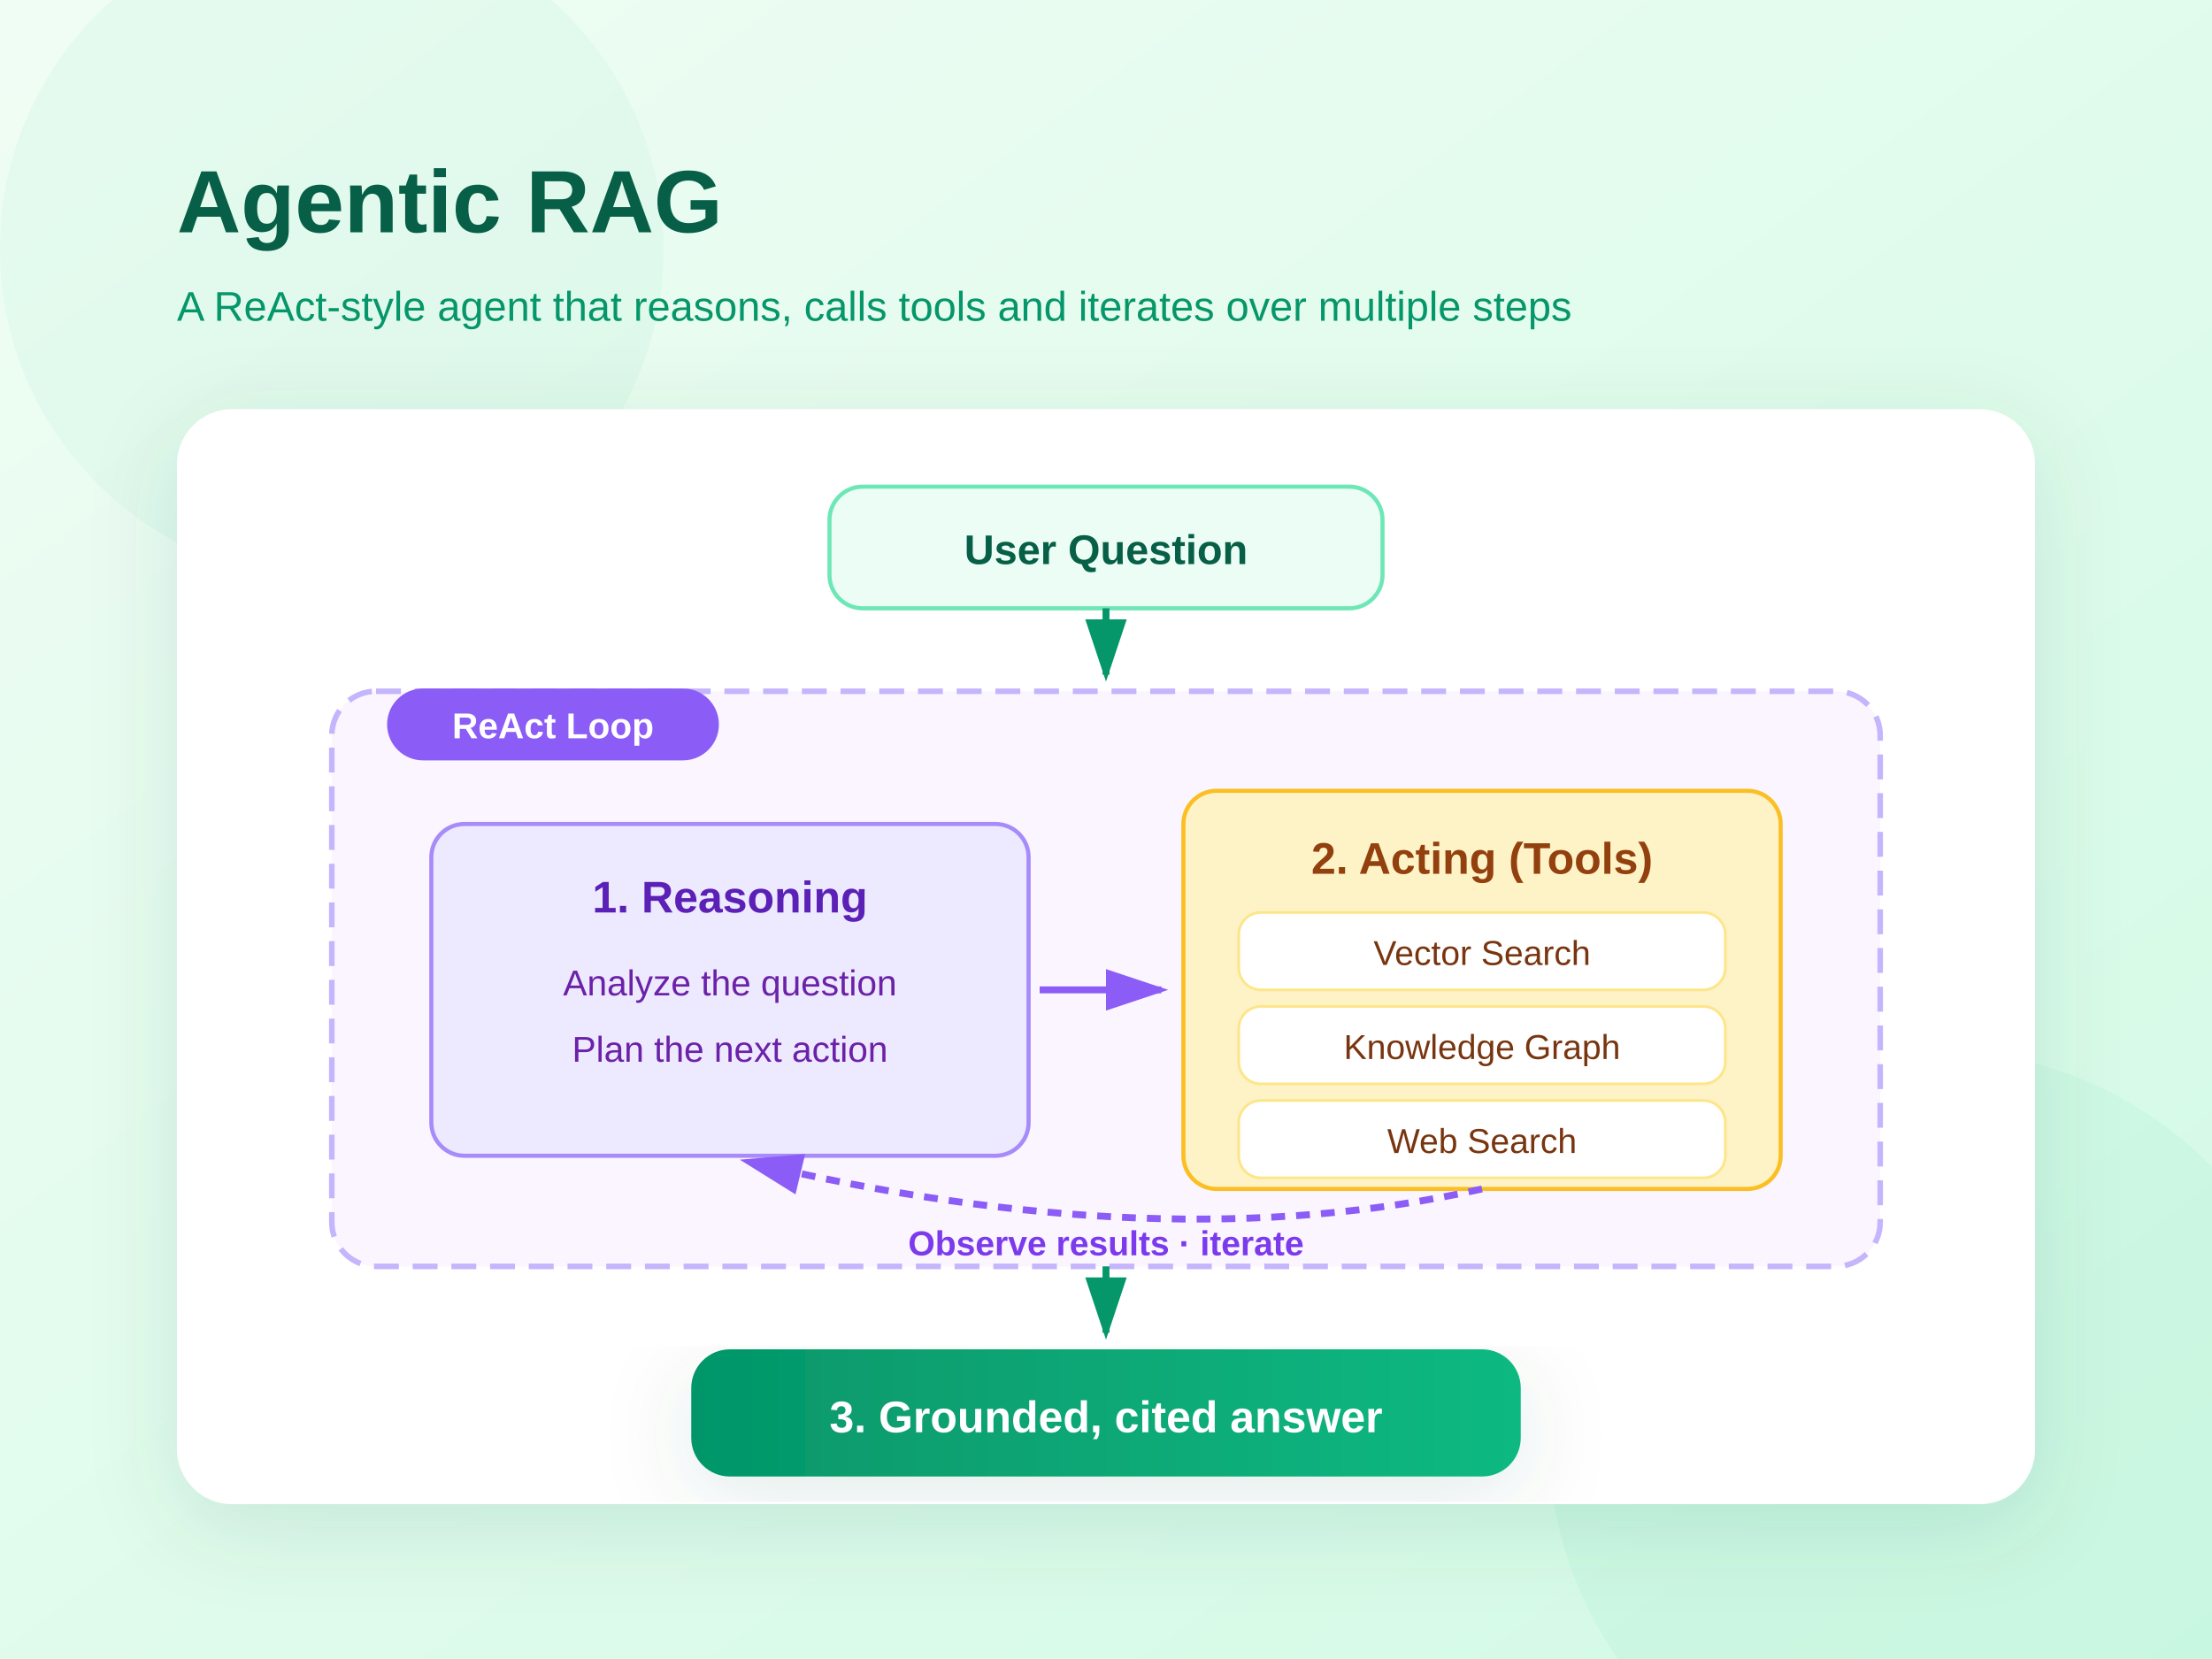
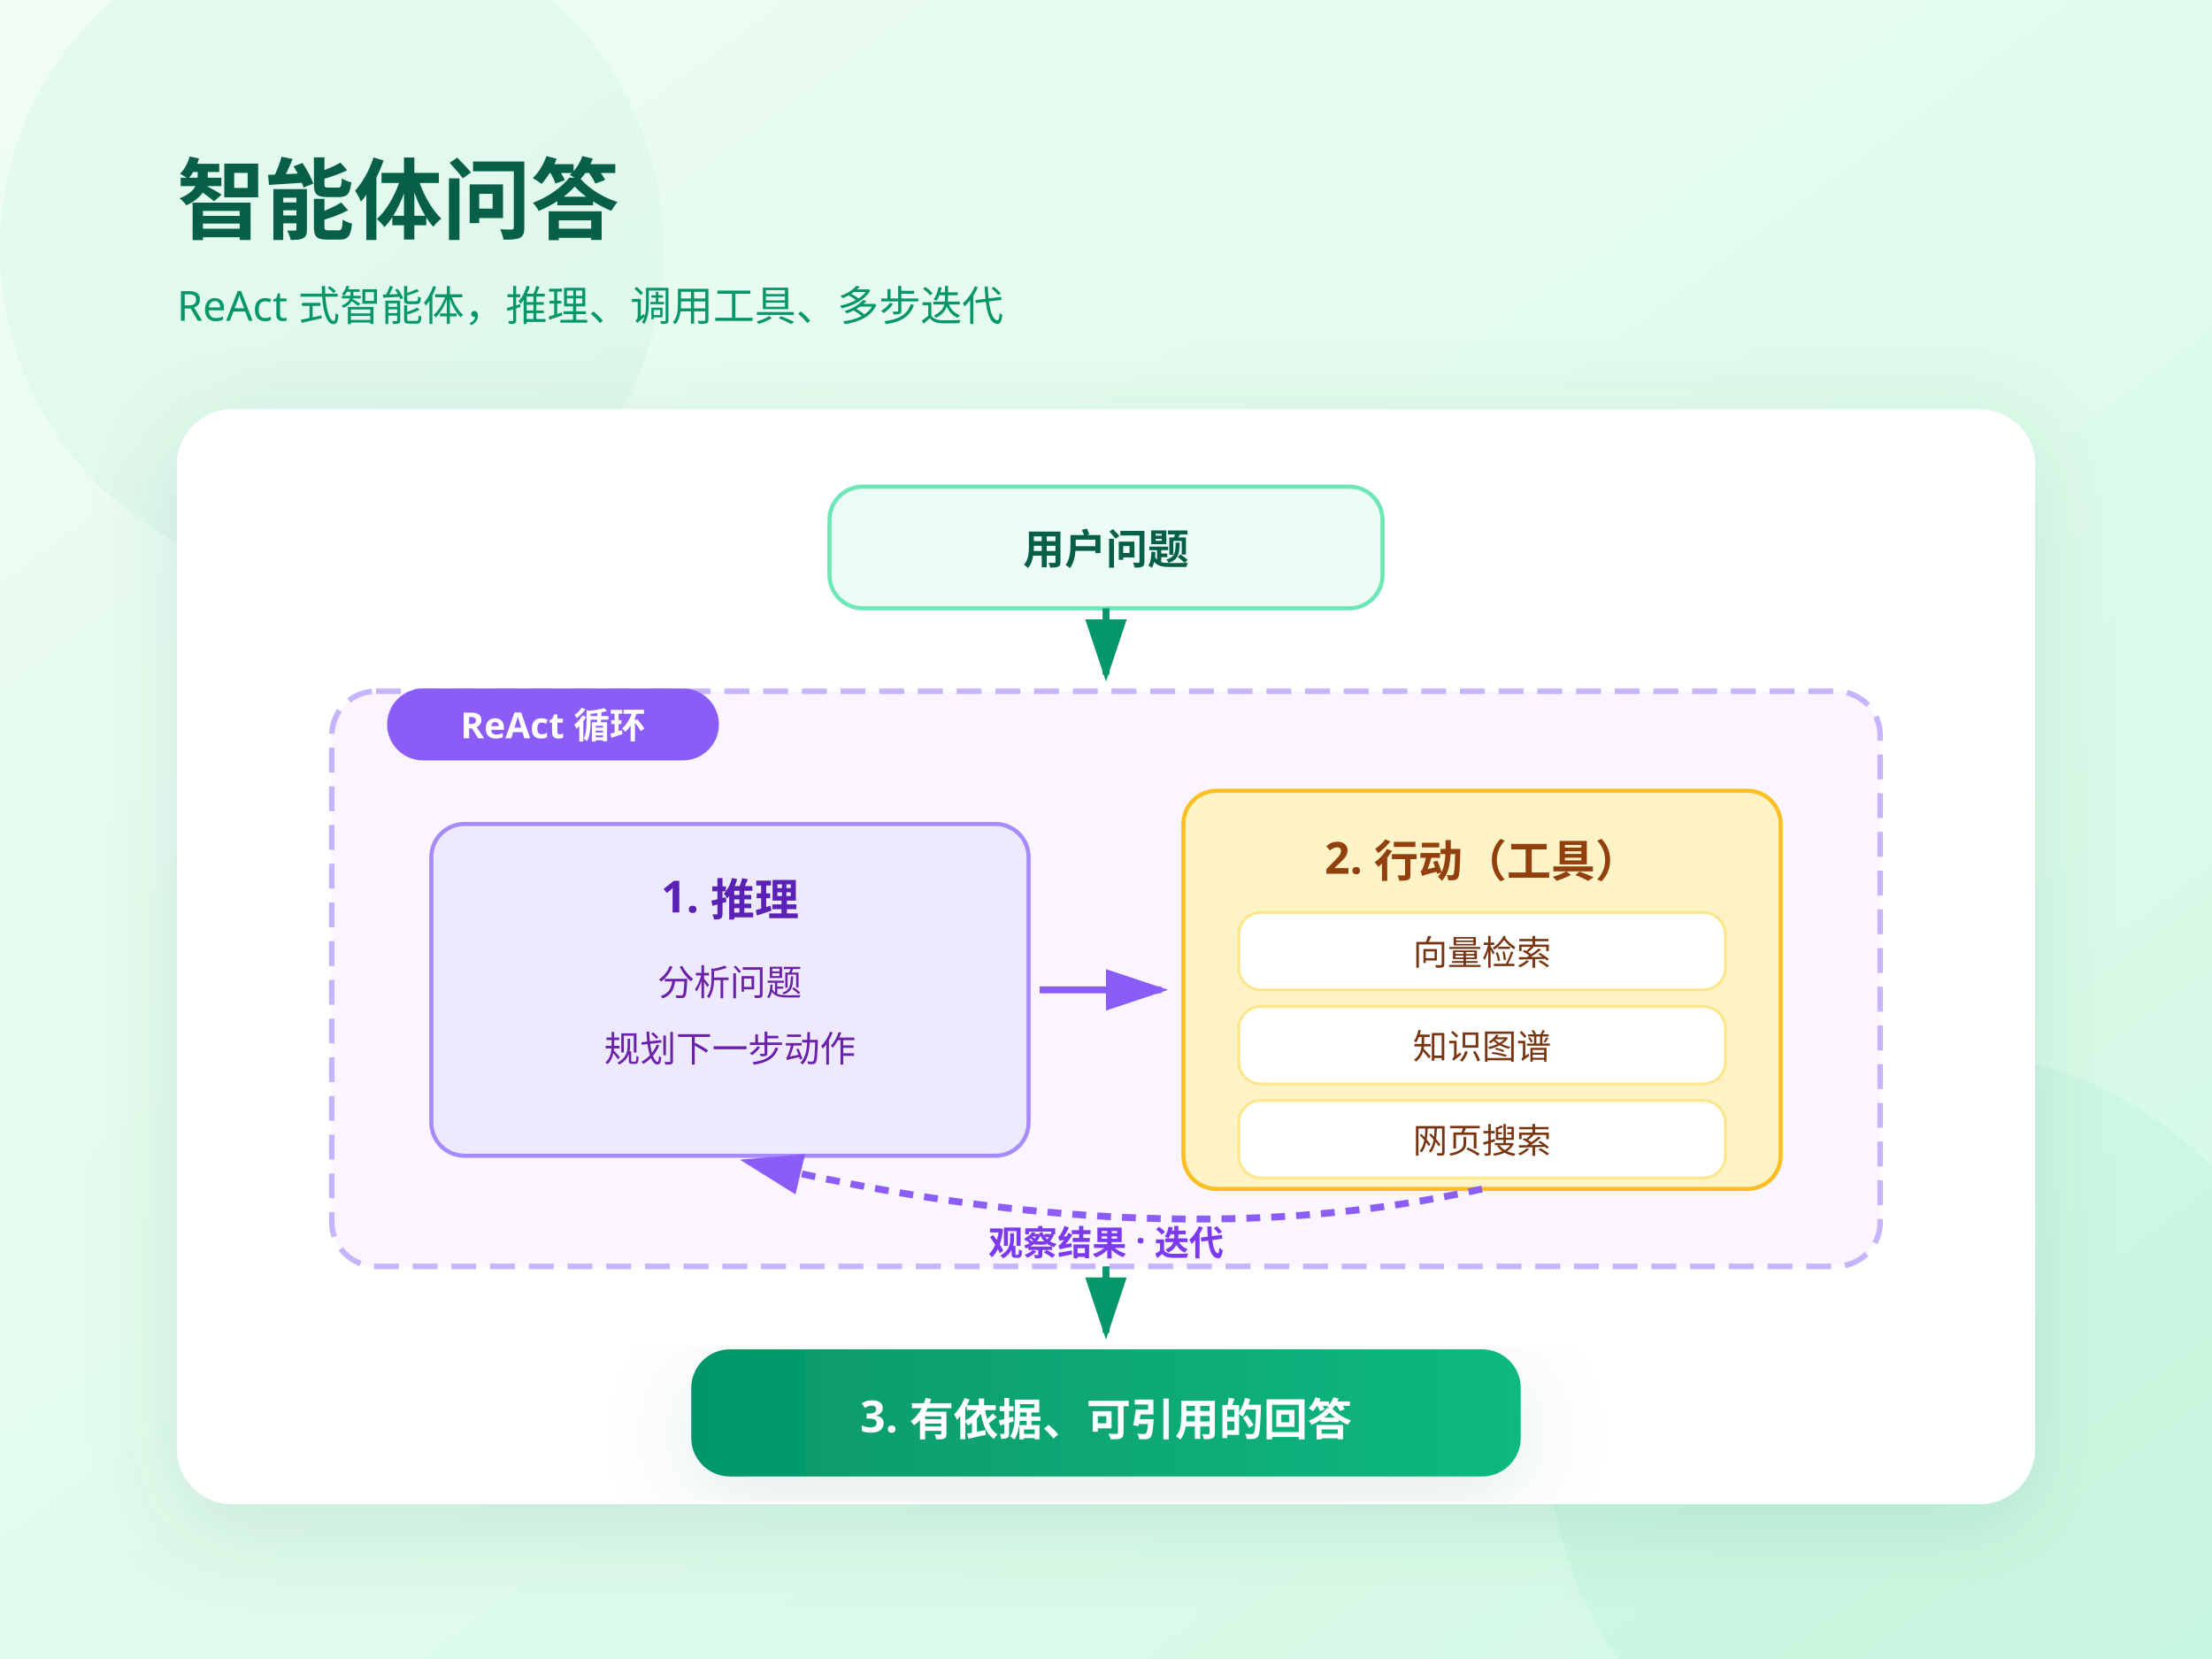
<svg xmlns="http://www.w3.org/2000/svg" viewBox="0 0 800 600">
  <defs>
    <linearGradient id="bg4" x1="0%" y1="0%" x2="100%" y2="100%">
      <stop offset="0%" stop-color="#F0FDF4" />
      <stop offset="100%" stop-color="#D1FAE5" />
    </linearGradient>
    <linearGradient id="brand4" x1="0%" y1="0%" x2="100%" y2="0%">
      <stop offset="0%" stop-color="#059669" />
      <stop offset="100%" stop-color="#10B981" />
    </linearGradient>
    <filter id="soft4" x="-20%" y="-20%" width="140%" height="140%">
      <feDropShadow dx="0" dy="8" stdDeviation="16" flood-color="#065F46" flood-opacity="0.12" />
    </filter>
  </defs>
  <rect width="800" height="600" fill="url(#bg4)" />
  <circle cx="120" cy="90" r="120" fill="#10B981" opacity="0.05" />
  <circle cx="700" cy="520" r="140" fill="#34D399" opacity="0.06" />
-   <text x="64" y="84" font-family="Arial, sans-serif" font-size="32" font-weight="700" fill="#065F46">Agentic RAG</text>
-   <text x="64" y="116" font-family="Arial, sans-serif" font-size="15" fill="#059669">A ReAct-style agent that reasons, calls tools and iterates over multiple steps</text>
+   <text x="64" y="84" font-family="'PingFang SC','Microsoft YaHei','Hiragino Sans GB',sans-serif" font-size="32" font-weight="700" fill="#065F46">智能体问答</text>
+   <text x="64" y="116" font-family="'PingFang SC','Microsoft YaHei','Hiragino Sans GB',sans-serif" font-size="15" fill="#059669">ReAct 式智能体，推理、调用工具、多步迭代</text>
  <g filter="url(#soft4)">
    <rect x="64" y="148" width="672" height="396" rx="20" fill="#FFFFFF" />
  </g>
  <g transform="translate(300, 176)">
    <rect width="200" height="44" rx="12" fill="#ECFDF5" stroke="#6EE7B7" stroke-width="1.5" />
-     <text x="100" y="28" font-family="Arial, sans-serif" font-size="15" font-weight="600" fill="#065F46" text-anchor="middle">User Question</text>
+     <text x="100" y="28" font-family="'PingFang SC','Microsoft YaHei','Hiragino Sans GB',sans-serif" font-size="15" font-weight="600" fill="#065F46" text-anchor="middle">用户问题</text>
  </g>
  <path d="M400 220 V244" stroke="#059669" stroke-width="2.5" marker-end="url(#arrG4)" />
  <g transform="translate(120, 250)">
    <rect width="560" height="208" rx="16" fill="#FAF5FF" stroke="#C4B5FD" stroke-width="2" stroke-dasharray="9,5" />
    <rect x="20" y="-1" width="120" height="26" rx="13" fill="#8B5CF6" />
-     <text x="80" y="17" font-family="Arial, sans-serif" font-size="13" font-weight="700" fill="#FFFFFF" text-anchor="middle">ReAct Loop</text>
+     <text x="80" y="17" font-family="'PingFang SC','Microsoft YaHei','Hiragino Sans GB',sans-serif" font-size="13" font-weight="700" fill="#FFFFFF" text-anchor="middle">ReAct 循环</text>
    <g transform="translate(36, 48)">
      <rect width="216" height="120" rx="12" fill="#EDE9FE" stroke="#A78BFA" stroke-width="1.5" />
-       <text x="108" y="32" font-family="Arial, sans-serif" font-size="16" font-weight="700" fill="#5B21B6" text-anchor="middle">1. Reasoning</text>
-       <text x="108" y="62" font-family="Arial, sans-serif" font-size="13" fill="#6B21A8" text-anchor="middle">Analyze the question</text>
-       <text x="108" y="86" font-family="Arial, sans-serif" font-size="13" fill="#6B21A8" text-anchor="middle">Plan the next action</text>
+       <text x="108" y="32" font-family="'PingFang SC','Microsoft YaHei','Hiragino Sans GB',sans-serif" font-size="16" font-weight="700" fill="#5B21B6" text-anchor="middle">1. 推理</text>
+       <text x="108" y="62" font-family="'PingFang SC','Microsoft YaHei','Hiragino Sans GB',sans-serif" font-size="13" fill="#6B21A8" text-anchor="middle">分析问题</text>
+       <text x="108" y="86" font-family="'PingFang SC','Microsoft YaHei','Hiragino Sans GB',sans-serif" font-size="13" fill="#6B21A8" text-anchor="middle">规划下一步动作</text>
    </g>
    <path d="M256 108 H300" stroke="#8B5CF6" stroke-width="2.5" marker-end="url(#arrP4)" />
    <g transform="translate(308, 36)">
      <rect width="216" height="144" rx="12" fill="#FEF3C7" stroke="#FBBF24" stroke-width="1.5" />
-       <text x="108" y="30" font-family="Arial, sans-serif" font-size="16" font-weight="700" fill="#92400E" text-anchor="middle">2. Acting (Tools)</text>
-       <g font-family="Arial, sans-serif" font-size="12.5" fill="#78350F" text-anchor="middle">
+       <text x="108" y="30" font-family="'PingFang SC','Microsoft YaHei','Hiragino Sans GB',sans-serif" font-size="16" font-weight="700" fill="#92400E" text-anchor="middle">2. 行动（工具）</text>
+       <g font-family="'PingFang SC','Microsoft YaHei','Hiragino Sans GB',sans-serif" font-size="12.5" fill="#78350F" text-anchor="middle">
        <rect x="20" y="44" width="176" height="28" rx="8" fill="#FFFFFF" stroke="#FDE68A" />
-         <text x="108" y="63">Vector Search</text>
+         <text x="108" y="63">向量检索</text>
        <rect x="20" y="78" width="176" height="28" rx="8" fill="#FFFFFF" stroke="#FDE68A" />
-         <text x="108" y="97">Knowledge Graph</text>
+         <text x="108" y="97">知识图谱</text>
        <rect x="20" y="112" width="176" height="28" rx="8" fill="#FFFFFF" stroke="#FDE68A" />
-         <text x="108" y="131">Web Search</text>
+         <text x="108" y="131">网页搜索</text>
      </g>
    </g>
    <path d="M416 180 Q 300 206 150 170" stroke="#8B5CF6" stroke-width="2.5" stroke-dasharray="5,4" fill="none" marker-end="url(#arrP4)" />
-     <text x="280" y="204" font-family="Arial, sans-serif" font-size="12.5" font-weight="600" fill="#7C3AED" text-anchor="middle">Observe results · iterate</text>
+     <text x="280" y="204" font-family="'PingFang SC','Microsoft YaHei','Hiragino Sans GB',sans-serif" font-size="12.5" font-weight="600" fill="#7C3AED" text-anchor="middle">观察结果 · 迭代</text>
  </g>
  <path d="M400 458 V482" stroke="#059669" stroke-width="2.5" marker-end="url(#arrG4)" />
  <g transform="translate(250, 488)">
    <rect width="300" height="46" rx="14" fill="url(#brand4)" filter="url(#soft4)" />
-     <text x="150" y="30" font-family="Arial, sans-serif" font-size="16" font-weight="700" fill="#FFFFFF" text-anchor="middle">3. Grounded, cited answer</text>
+     <text x="150" y="30" font-family="'PingFang SC','Microsoft YaHei','Hiragino Sans GB',sans-serif" font-size="16" font-weight="700" fill="#FFFFFF" text-anchor="middle">3. 有依据、可引用的回答</text>
  </g>
  <defs>
    <marker id="arrG4" markerWidth="9" markerHeight="9" refX="8" refY="3" orient="auto">
      <polygon points="0 0, 9 3, 0 6" fill="#059669" />
    </marker>
    <marker id="arrP4" markerWidth="9" markerHeight="9" refX="8" refY="3" orient="auto">
      <polygon points="0 0, 9 3, 0 6" fill="#8B5CF6" />
    </marker>
  </defs>
</svg>
